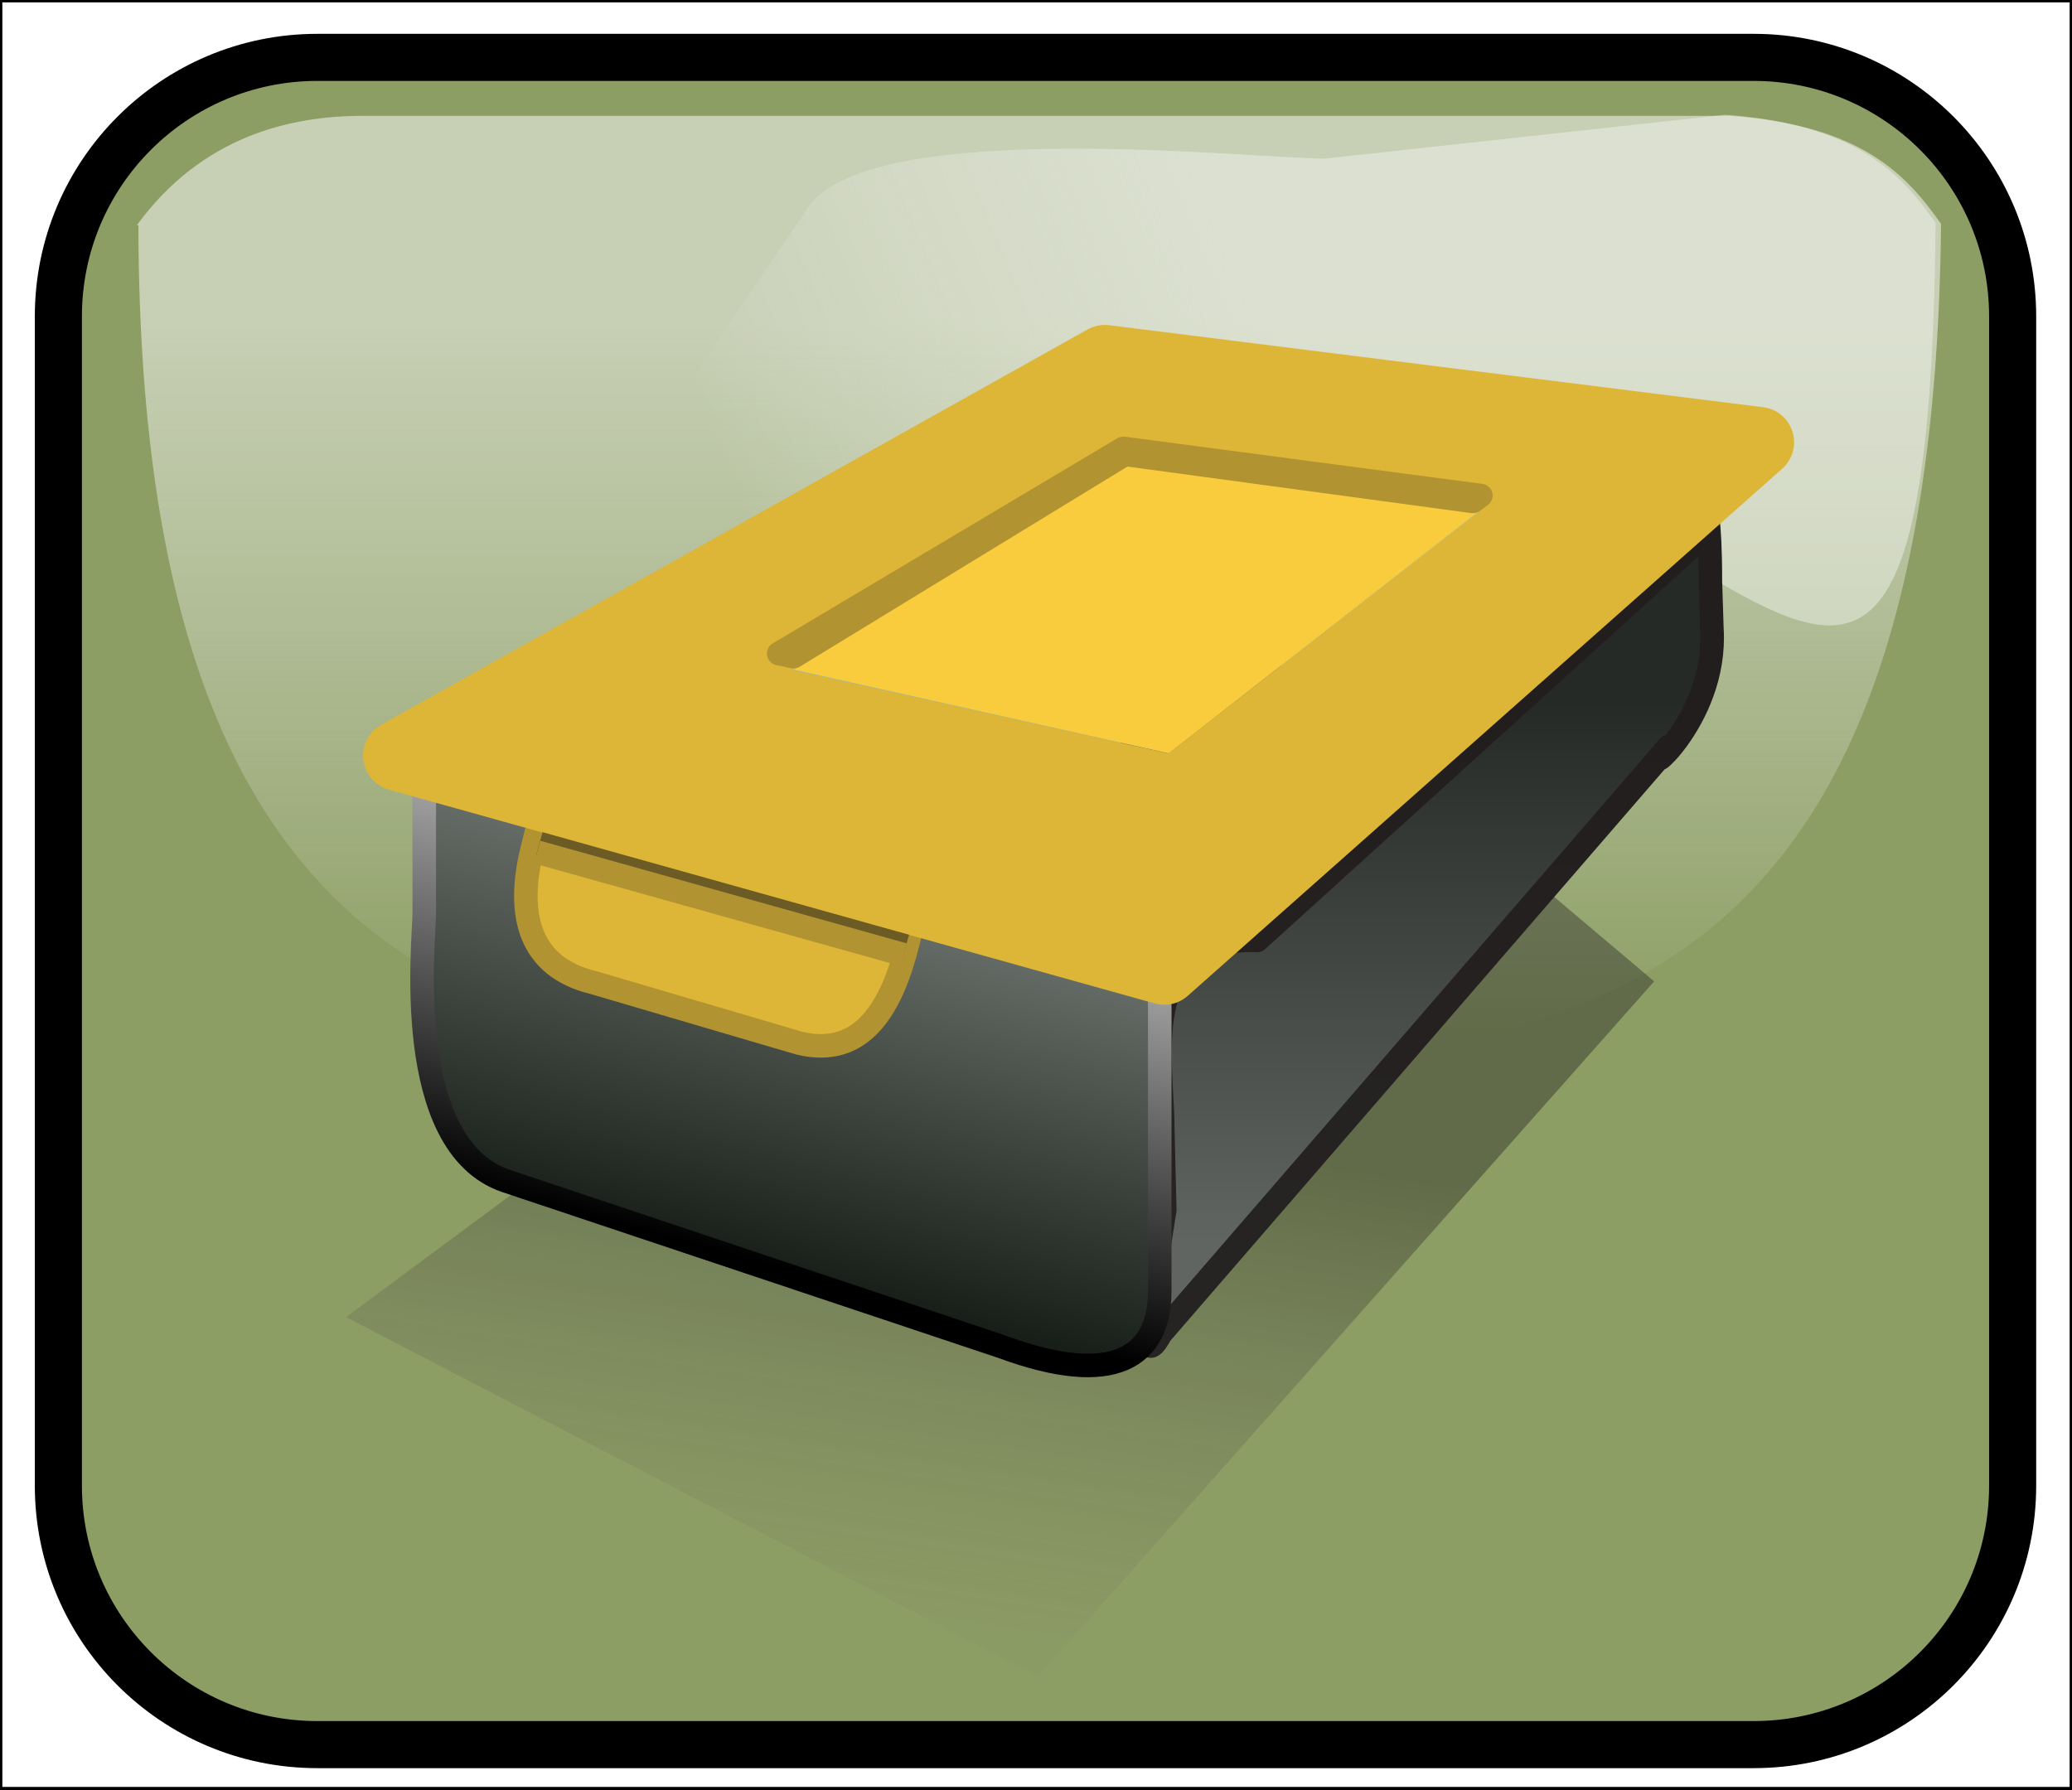
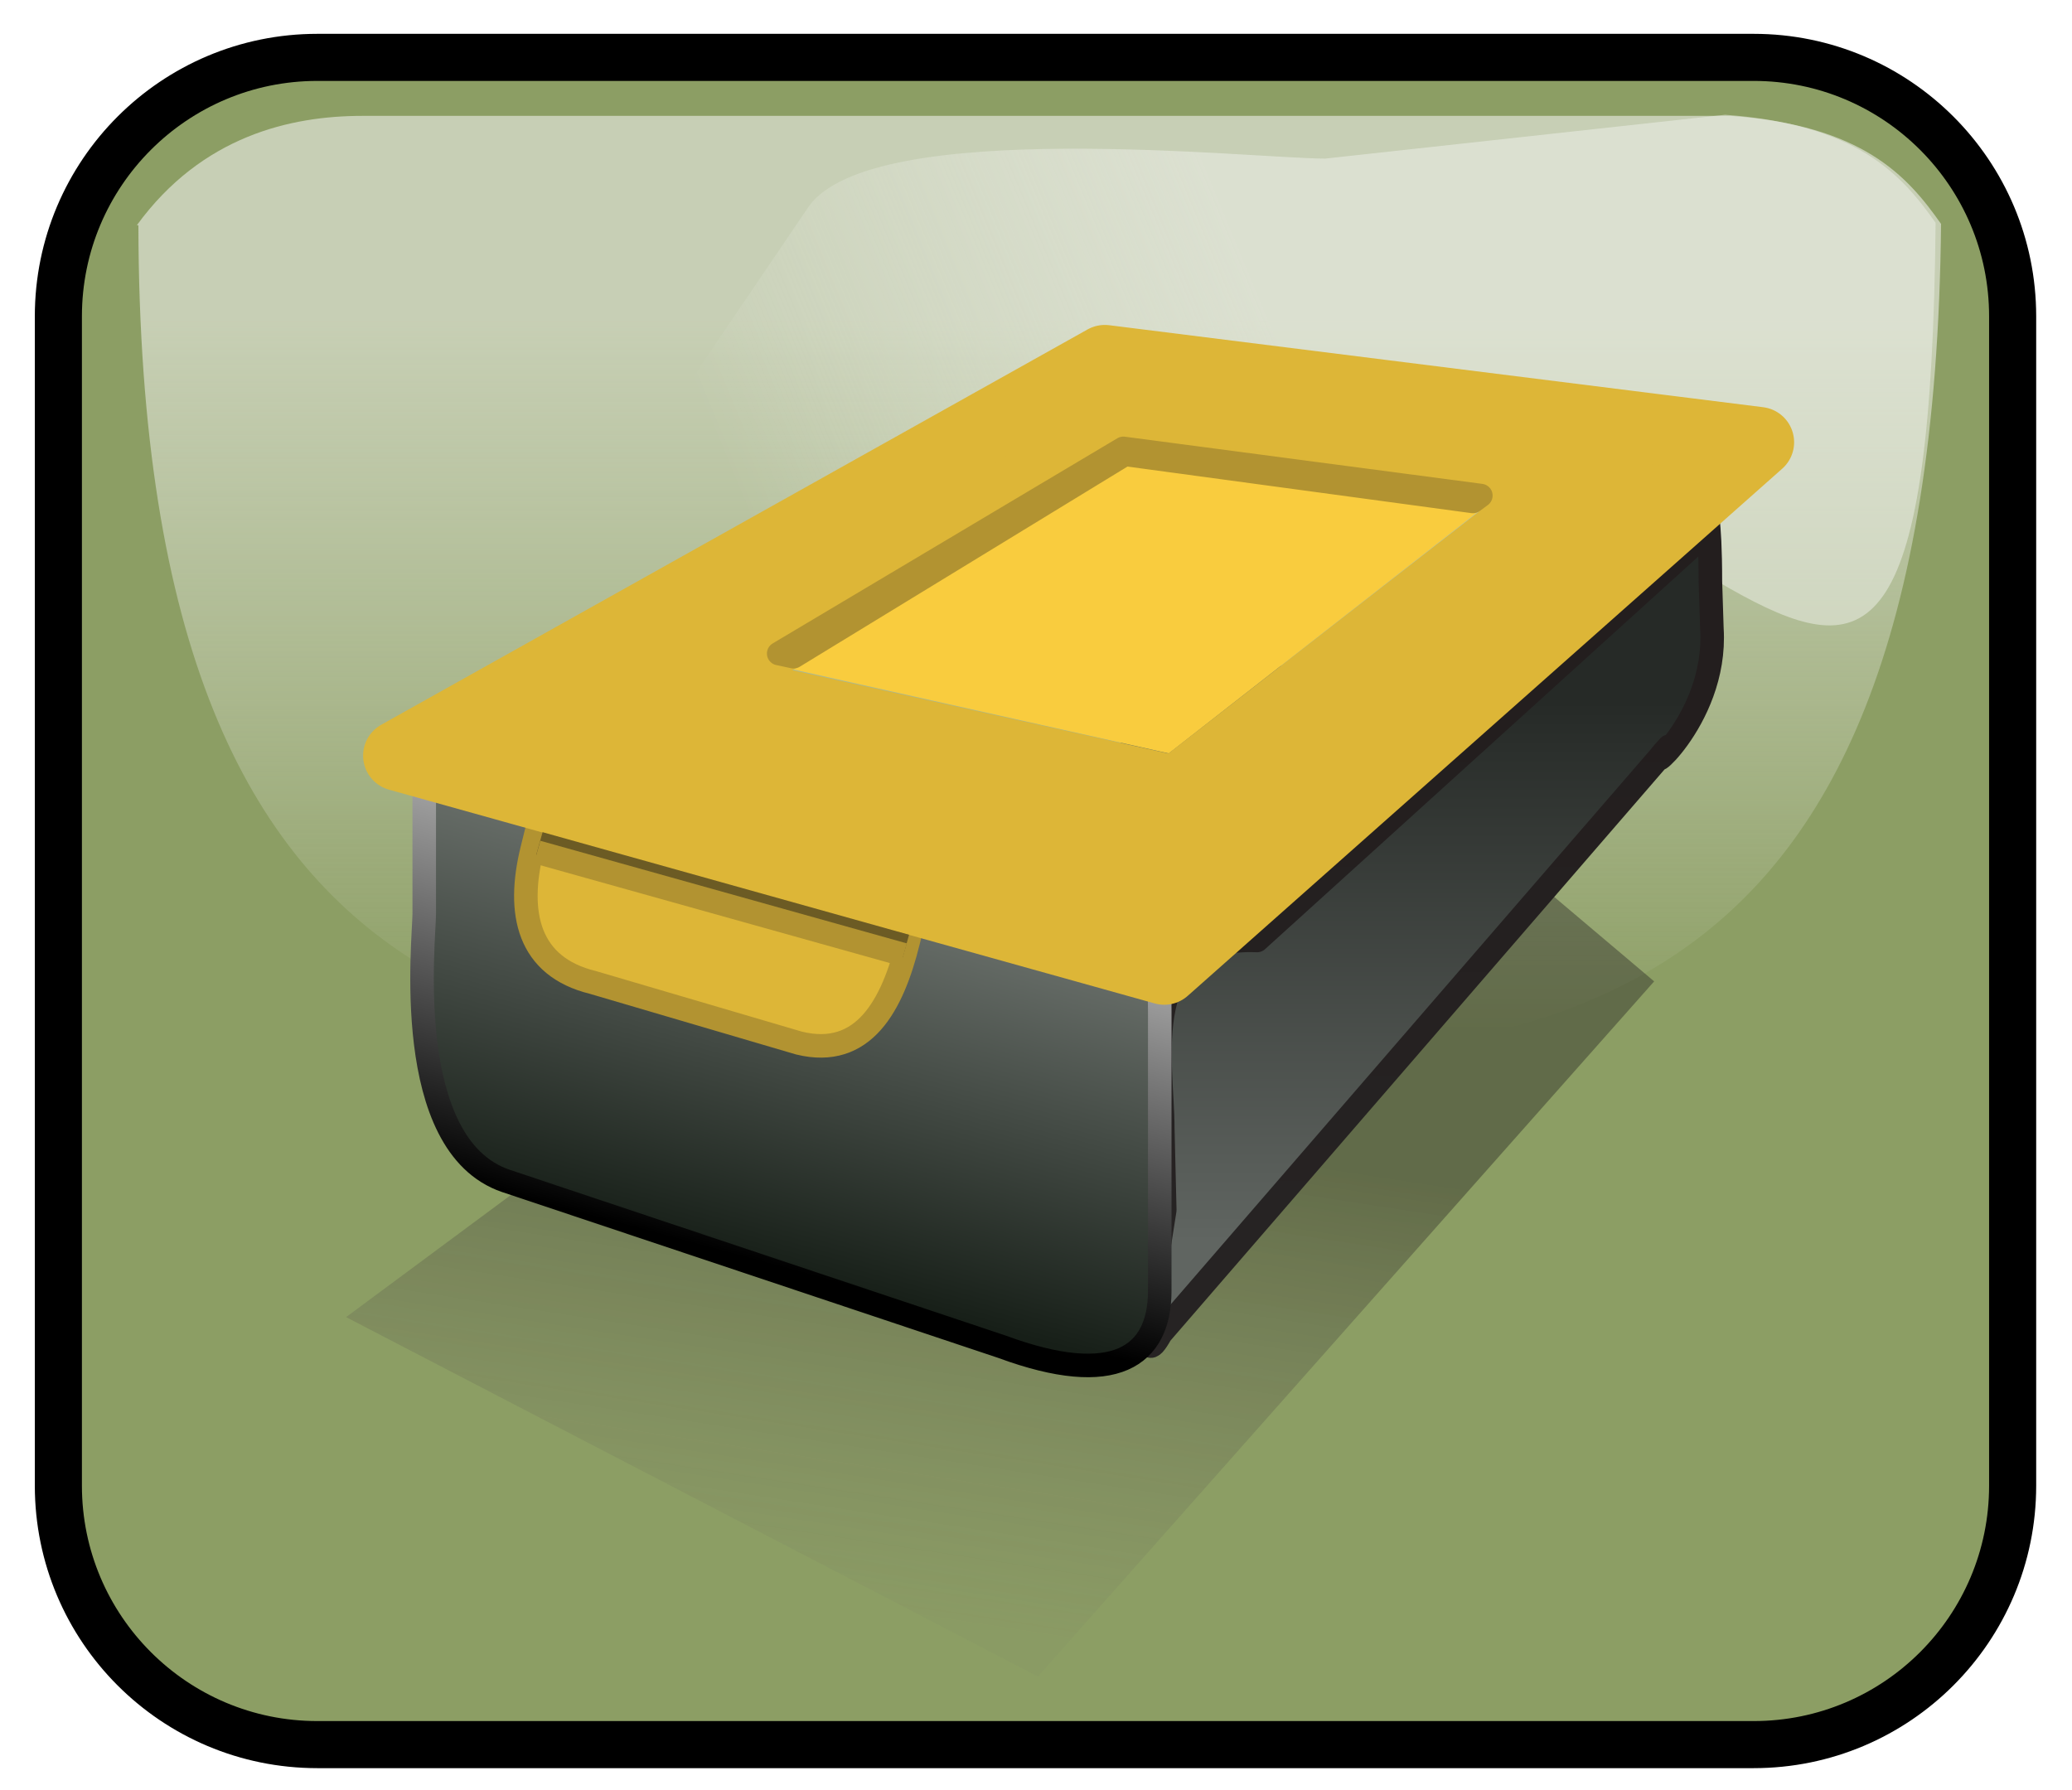
<svg xmlns="http://www.w3.org/2000/svg" version="1.1" baseProfile="full" width="88" height="76" viewBox="0 0 88.00 76.00" enable-background="new 0 0 88.00 76.00" xml:space="preserve">
-   <rect x="-9.53674e-007" y="-2.38419e-006" fill="none" stroke-width="0.2" stroke-linejoin="round" stroke="#000000" stroke-opacity="1" width="88" height="76" />
  <path fill="#8C9E64" fill-opacity="1" stroke-width="2" stroke-linejoin="round" stroke="#000000" stroke-opacity="1" d="M 13.479,2.437L 74.479,2.437C 80.554,2.437 85.479,7.362 85.479,13.438L 85.479,63.104C 85.479,69.179 80.554,74.104 74.479,74.104L 13.479,74.104C 7.404,74.104 2.479,69.179 2.479,63.104L 2.479,13.438C 2.479,7.362 7.404,2.437 13.479,2.437 Z " />
  <linearGradient id="SVGID_Fill1_" gradientUnits="objectBoundingBox" x1="0.504" y1="-0.275" x2="2.054" y2="-0.275" gradientTransform="rotate(90 0.503869 -0.274908)">
    <stop offset="0.316" stop-color="#F0F1EC" stop-opacity="0.592" />
    <stop offset="0.8" stop-color="#FFFFFF" stop-opacity="0" />
  </linearGradient>
  <path fill="url(#SVGID_Fill1_)" stroke-width="0.2" stroke-linejoin="round" d="M 73.499,4.922L 15.388,4.922C 12.354,4.922 8.58,5.769 5.812,9.567L 5.878,9.567C 5.944,45.166 24.044,45.287 44.422,45.287C 64.799,45.287 82.108,44.942 82.438,9.483L 82.438,9.511C 80.988,7.444 79.077,5.322 73.499,4.922 Z " />
  <linearGradient id="SVGID_Fill2_" gradientUnits="objectBoundingBox" x1="0.94" y1="0.437" x2="2.525" y2="0.437" gradientTransform="rotate(170.5466 0.940186 0.437275)">
    <stop offset="0.274" stop-color="#F0F1EC" stop-opacity="0.502" />
    <stop offset="0.563" stop-color="#FFFFFF" stop-opacity="0" />
  </linearGradient>
  <path fill="url(#SVGID_Fill2_)" stroke-width="0.2" stroke-linejoin="round" d="M 73.268,4.875L 56.281,6.737C 53.247,6.737 37.13,4.949 34.363,8.748L 26.281,20.664C 30.64,27.669 45.959,18.578 48.331,16.828C 71.962,13.812 81.877,44.896 82.207,9.437L 82.207,9.464C 80.757,7.398 78.847,5.275 73.268,4.875 Z " />
  <g>
    <linearGradient id="SVGID_Fill3_" gradientUnits="objectBoundingBox" x1="0.439" y1="-0.101" x2="1.626" y2="-0.101" gradientTransform="rotate(101.1325 0.439183 -0.100608)">
      <stop offset="0.451" stop-color="#231F1F" stop-opacity="0.404" />
      <stop offset="0.865" stop-color="#6C6464" stop-opacity="0.059" />
    </linearGradient>
    <path fill="url(#SVGID_Fill3_)" stroke-width="0.2" stroke-linejoin="round" d="M 44.083,71.211L 70.254,41.685L 53.289,27.346L 14.698,55.946L 44.083,71.211 Z " />
    <linearGradient id="SVGID_Stroke1_" gradientUnits="objectBoundingBox" x1="0.493" y1="0.153" x2="1.202" y2="0.153" gradientTransform="rotate(90 0.493462 0.152839)">
      <stop offset="0.116" stop-color="#231E1E" stop-opacity="1" />
      <stop offset="1" stop-color="#262323" stop-opacity="1" />
    </linearGradient>
    <linearGradient id="SVGID_Fill4_" gradientUnits="objectBoundingBox" x1="0.493" y1="0.143" x2="1.222" y2="0.143" gradientTransform="rotate(90 0.493189 0.142982)">
      <stop offset="0.112" stop-color="#262A27" stop-opacity="1" />
      <stop offset="1" stop-color="#606561" stop-opacity="1" />
    </linearGradient>
    <path fill="url(#SVGID_Fill4_)" stroke-linejoin="round" stroke="url(#SVGID_Stroke1_)" d="M 53.39,39.948L 72.482,22.644C 72.415,21.306 72.642,21.89 72.642,24.701L 72.706,26.705C 72.961,30.713 69.222,33.448 70.884,31.699L 49.299,56.657C 48.361,58.354 48.787,55.724 49.469,51.398L 49.384,47.921C 49.384,45.11 48.187,39.733 53.39,39.948 Z " />
    <linearGradient id="SVGID_Stroke2_" gradientUnits="objectBoundingBox" x1="0.353" y1="1.089" x2="1.582" y2="1.089" gradientTransform="rotate(-72.05804 0.353163 1.089192)">
      <stop offset="0.228" stop-color="#000000" stop-opacity="1" />
      <stop offset="1" stop-color="#FFFFFF" stop-opacity="1" />
    </linearGradient>
    <linearGradient id="SVGID_Fill5_" gradientUnits="objectBoundingBox" x1="0.348" y1="1.112" x2="1.625" y2="1.112" gradientTransform="rotate(-71.94652 0.348476 1.112037)">
      <stop offset="0.233" stop-color="#171F18" stop-opacity="1" />
      <stop offset="1" stop-color="#989D99" stop-opacity="1" />
    </linearGradient>
    <path fill="url(#SVGID_Fill5_)" stroke-linejoin="round" stroke="url(#SVGID_Stroke2_)" d="M 24.82,33.447L 46.233,38.87C 49.016,38.87 49.256,40.184 49.256,42.971L 49.256,54.827C 49.256,57.613 47.35,58.973 42.563,57.207L 21.482,50.159C 17.031,48.64 18.018,39.917 18.018,38.807L 18.018,33.447C 18.018,30.661 22.037,33.447 24.82,33.447 Z " />
    <path fill="#F9CC3E" fill-opacity="1" stroke-width="0.2" stroke-linejoin="round" d="M 49.64,32.001L 62.904,21.632L 47.818,19.453L 33.419,28.375L 49.64,32.001 Z " />
    <path fill="#DDB637" fill-opacity="1" stroke-linejoin="round" stroke="#B29331" stroke-opacity="1" d="M 29.004,31.477L 35.046,32.956C 37.789,33.627 39.465,36.384 38.791,39.114L 38.576,39.983C 37.901,42.712 36.678,44.977 33.935,44.305L 25.178,41.729C 22.435,41.057 21.927,38.802 22.602,36.072L 22.817,35.203C 23.491,32.474 26.262,30.806 29.004,31.477 Z " />
    <path fill="#DDB637" fill-opacity="1" stroke-width="3" stroke-linejoin="round" stroke="#DDB637" stroke-opacity="1" d="M 46.923,15.302L 16.921,32.096L 49.448,41.178L 74.698,18.785L 46.923,15.302 Z M 47.578,18.18L 66.564,20.709L 49.991,33.623L 29.706,29.128L 47.578,18.18 Z " />
    <path fill="#967D2D" fill-opacity="1" stroke-linejoin="round" stroke="#B29331" stroke-opacity="1" d="M 62.893,21.049L 47.711,19.045L 33.072,27.76L 33.703,27.895L 47.775,19.299L 62.555,21.3L 62.893,21.049 Z " />
    <line fill="none" stroke-linejoin="round" stroke="#6C5B24" stroke-opacity="1" x1="22.909" y1="35.829" x2="38.474" y2="40.186" />
    <line fill="none" stroke-linejoin="round" stroke="#B29331" stroke-opacity="1" x1="22.813" y1="36.194" x2="38.378" y2="40.552" />
  </g>
</svg>
